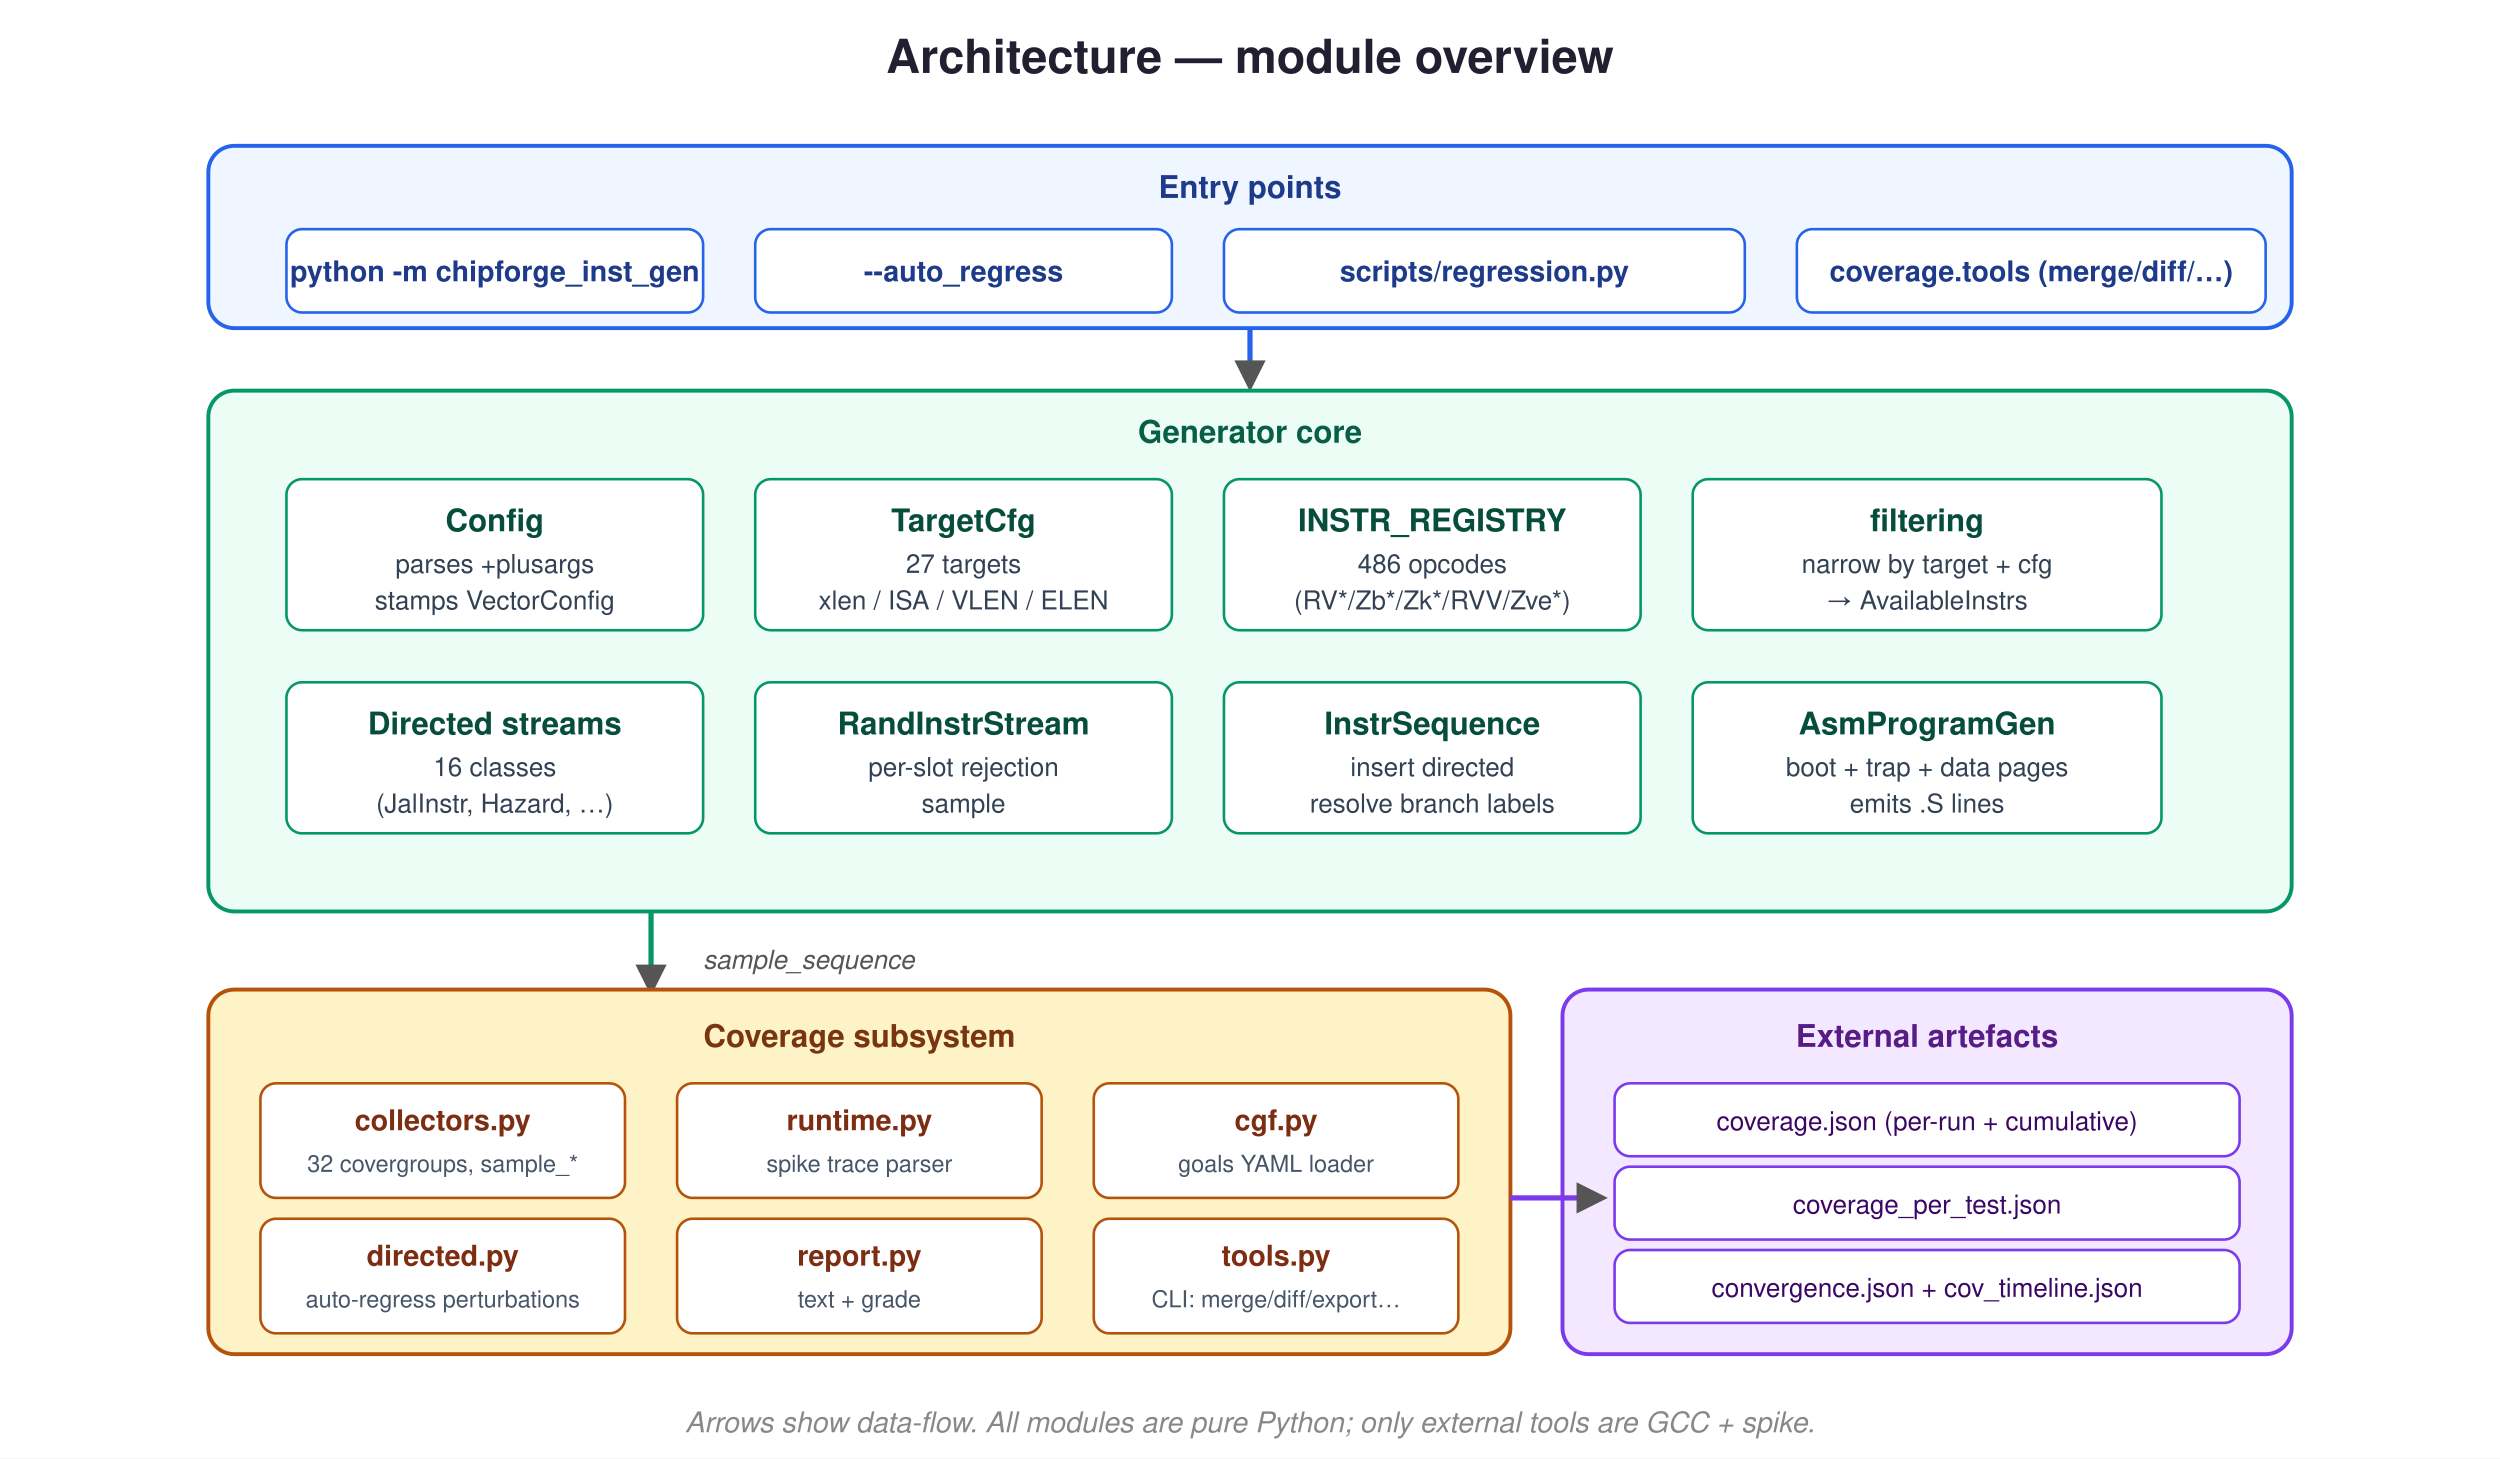
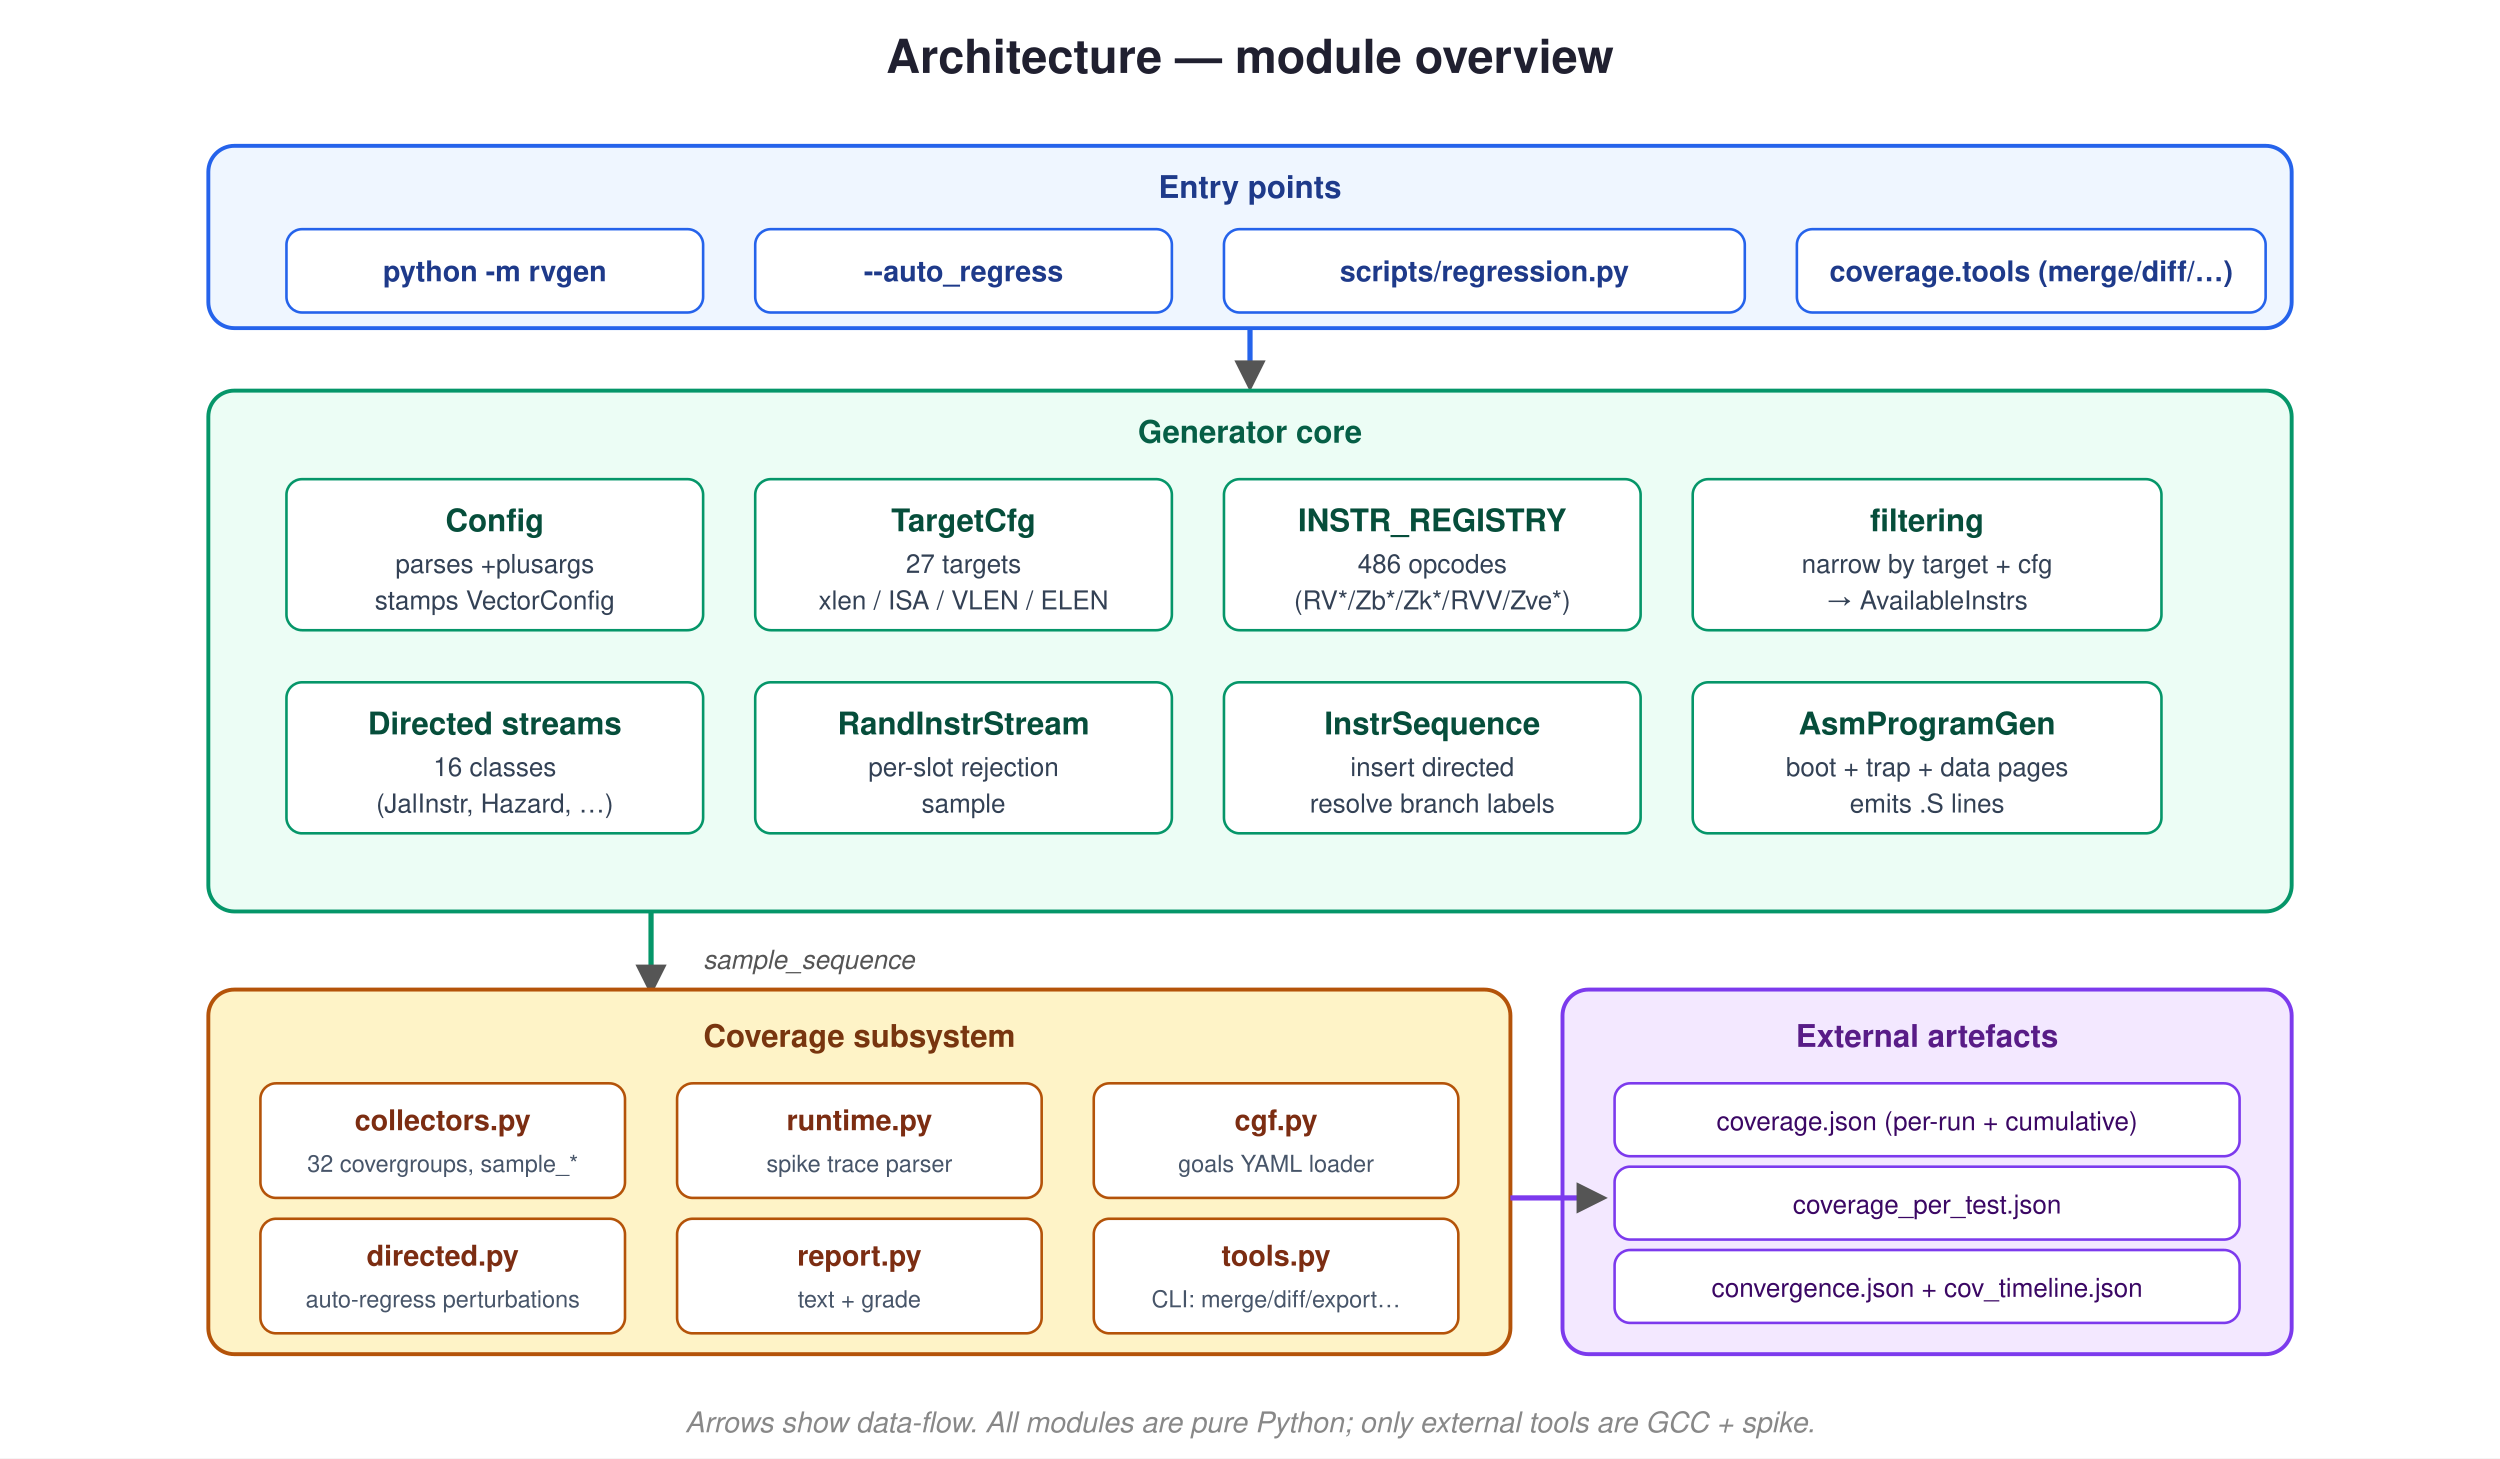
<svg xmlns="http://www.w3.org/2000/svg" viewBox="0 0 960 560" font-family="-apple-system, system-ui, Helvetica, Arial, sans-serif">
  <rect width="960" height="560" fill="#ffffff" />
  <text x="480" y="28" text-anchor="middle" font-size="18" font-weight="700" fill="#202030">Architecture — module overview</text>
  <g>
    <rect x="80" y="56" width="800" height="70" rx="10" fill="#eff6ff" stroke="#2563eb" stroke-width="1.5" />
    <text x="480" y="76" text-anchor="middle" font-size="12" font-weight="700" fill="#1e3a8a">Entry points</text>
    <rect x="110" y="88" width="160" height="32" rx="6" fill="#ffffff" stroke="#2563eb" />
-     <text x="190" y="108" text-anchor="middle" font-size="11" font-weight="600" fill="#1e3a8a">python -m chipforge_inst_gen</text>
+     <text x="190" y="108" text-anchor="middle" font-size="11" font-weight="600" fill="#1e3a8a">python -m rvgen</text>
    <rect x="290" y="88" width="160" height="32" rx="6" fill="#ffffff" stroke="#2563eb" />
    <text x="370" y="108" text-anchor="middle" font-size="11" font-weight="600" fill="#1e3a8a">--auto_regress</text>
    <rect x="470" y="88" width="200" height="32" rx="6" fill="#ffffff" stroke="#2563eb" />
    <text x="570" y="108" text-anchor="middle" font-size="11" font-weight="600" fill="#1e3a8a">scripts/regression.py</text>
    <rect x="690" y="88" width="180" height="32" rx="6" fill="#ffffff" stroke="#2563eb" />
    <text x="780" y="108" text-anchor="middle" font-size="11" font-weight="600" fill="#1e3a8a">coverage.tools (merge/diff/…)</text>
  </g>
  <path d="M 480 126 L 480 148" stroke="#2563eb" stroke-width="2" fill="none" marker-end="url(#arr)" />
  <g>
    <rect x="80" y="150" width="800" height="200" rx="10" fill="#ecfdf5" stroke="#059669" stroke-width="1.5" />
    <text x="480" y="170" text-anchor="middle" font-size="12" font-weight="700" fill="#065f46">Generator core</text>
    <rect x="110" y="184" width="160" height="58" rx="6" fill="#ffffff" stroke="#059669" />
    <text x="190" y="204" text-anchor="middle" font-size="12" font-weight="700" fill="#064e3b">Config</text>
    <text x="190" y="220" text-anchor="middle" font-size="10" fill="#334155">parses +plusargs</text>
    <text x="190" y="234" text-anchor="middle" font-size="10" fill="#334155">stamps VectorConfig</text>
    <rect x="290" y="184" width="160" height="58" rx="6" fill="#ffffff" stroke="#059669" />
    <text x="370" y="204" text-anchor="middle" font-size="12" font-weight="700" fill="#064e3b">TargetCfg</text>
    <text x="370" y="220" text-anchor="middle" font-size="10" fill="#334155">27 targets</text>
    <text x="370" y="234" text-anchor="middle" font-size="10" fill="#334155">xlen / ISA / VLEN / ELEN</text>
    <rect x="470" y="184" width="160" height="58" rx="6" fill="#ffffff" stroke="#059669" />
    <text x="550" y="204" text-anchor="middle" font-size="12" font-weight="700" fill="#064e3b">INSTR_REGISTRY</text>
    <text x="550" y="220" text-anchor="middle" font-size="10" fill="#334155">486 opcodes</text>
    <text x="550" y="234" text-anchor="middle" font-size="10" fill="#334155">(RV*/Zb*/Zk*/RVV/Zve*)</text>
    <rect x="650" y="184" width="180" height="58" rx="6" fill="#ffffff" stroke="#059669" />
    <text x="740" y="204" text-anchor="middle" font-size="12" font-weight="700" fill="#064e3b">filtering</text>
    <text x="740" y="220" text-anchor="middle" font-size="10" fill="#334155">narrow by target + cfg</text>
    <text x="740" y="234" text-anchor="middle" font-size="10" fill="#334155">→ AvailableInstrs</text>
    <rect x="110" y="262" width="160" height="58" rx="6" fill="#ffffff" stroke="#059669" />
    <text x="190" y="282" text-anchor="middle" font-size="12" font-weight="700" fill="#064e3b">Directed streams</text>
    <text x="190" y="298" text-anchor="middle" font-size="10" fill="#334155">16 classes</text>
    <text x="190" y="312" text-anchor="middle" font-size="10" fill="#334155">(JalInstr, Hazard, …)</text>
    <rect x="290" y="262" width="160" height="58" rx="6" fill="#ffffff" stroke="#059669" />
    <text x="370" y="282" text-anchor="middle" font-size="12" font-weight="700" fill="#064e3b">RandInstrStream</text>
    <text x="370" y="298" text-anchor="middle" font-size="10" fill="#334155">per-slot rejection</text>
    <text x="370" y="312" text-anchor="middle" font-size="10" fill="#334155">sample</text>
    <rect x="470" y="262" width="160" height="58" rx="6" fill="#ffffff" stroke="#059669" />
    <text x="550" y="282" text-anchor="middle" font-size="12" font-weight="700" fill="#064e3b">InstrSequence</text>
    <text x="550" y="298" text-anchor="middle" font-size="10" fill="#334155">insert directed</text>
    <text x="550" y="312" text-anchor="middle" font-size="10" fill="#334155">resolve branch labels</text>
    <rect x="650" y="262" width="180" height="58" rx="6" fill="#ffffff" stroke="#059669" />
    <text x="740" y="282" text-anchor="middle" font-size="12" font-weight="700" fill="#064e3b">AsmProgramGen</text>
    <text x="740" y="298" text-anchor="middle" font-size="10" fill="#334155">boot + trap + data pages</text>
    <text x="740" y="312" text-anchor="middle" font-size="10" fill="#334155">emits .S lines</text>
  </g>
  <path d="M 250 350 L 250 380" stroke="#059669" stroke-width="2" fill="none" marker-end="url(#arr)" />
  <text x="270" y="372" font-size="10" fill="#555" font-style="italic">sample_sequence</text>
  <g>
    <rect x="80" y="380" width="500" height="140" rx="10" fill="#fef3c7" stroke="#b45309" stroke-width="1.5" />
    <text x="330" y="402" text-anchor="middle" font-size="12" font-weight="700" fill="#78350f">Coverage subsystem</text>
    <rect x="100" y="416" width="140" height="44" rx="6" fill="#ffffff" stroke="#b45309" />
    <text x="170" y="434" text-anchor="middle" font-size="11" font-weight="600" fill="#7c2d12">collectors.py</text>
    <text x="170" y="450" text-anchor="middle" font-size="9" fill="#475569">32 covergroups, sample_*</text>
    <rect x="260" y="416" width="140" height="44" rx="6" fill="#ffffff" stroke="#b45309" />
    <text x="330" y="434" text-anchor="middle" font-size="11" font-weight="600" fill="#7c2d12">runtime.py</text>
    <text x="330" y="450" text-anchor="middle" font-size="9" fill="#475569">spike trace parser</text>
    <rect x="420" y="416" width="140" height="44" rx="6" fill="#ffffff" stroke="#b45309" />
    <text x="490" y="434" text-anchor="middle" font-size="11" font-weight="600" fill="#7c2d12">cgf.py</text>
    <text x="490" y="450" text-anchor="middle" font-size="9" fill="#475569">goals YAML loader</text>
    <rect x="100" y="468" width="140" height="44" rx="6" fill="#ffffff" stroke="#b45309" />
    <text x="170" y="486" text-anchor="middle" font-size="11" font-weight="600" fill="#7c2d12">directed.py</text>
    <text x="170" y="502" text-anchor="middle" font-size="9" fill="#475569">auto-regress perturbations</text>
    <rect x="260" y="468" width="140" height="44" rx="6" fill="#ffffff" stroke="#b45309" />
    <text x="330" y="486" text-anchor="middle" font-size="11" font-weight="600" fill="#7c2d12">report.py</text>
    <text x="330" y="502" text-anchor="middle" font-size="9" fill="#475569">text + grade</text>
    <rect x="420" y="468" width="140" height="44" rx="6" fill="#ffffff" stroke="#b45309" />
    <text x="490" y="486" text-anchor="middle" font-size="11" font-weight="600" fill="#7c2d12">tools.py</text>
    <text x="490" y="502" text-anchor="middle" font-size="9" fill="#475569">CLI: merge/diff/export…</text>
  </g>
  <g>
    <rect x="600" y="380" width="280" height="140" rx="10" fill="#f3e8ff" stroke="#7c3aed" stroke-width="1.5" />
    <text x="740" y="402" text-anchor="middle" font-size="12" font-weight="700" fill="#581c87">External artefacts</text>
    <rect x="620" y="416" width="240" height="28" rx="6" fill="#ffffff" stroke="#7c3aed" />
    <text x="740" y="434" text-anchor="middle" font-size="10" fill="#3b0764">coverage.json (per-run + cumulative)</text>
    <rect x="620" y="448" width="240" height="28" rx="6" fill="#ffffff" stroke="#7c3aed" />
    <text x="740" y="466" text-anchor="middle" font-size="10" fill="#3b0764">coverage_per_test.json</text>
    <rect x="620" y="480" width="240" height="28" rx="6" fill="#ffffff" stroke="#7c3aed" />
    <text x="740" y="498" text-anchor="middle" font-size="10" fill="#3b0764">convergence.json + cov_timeline.json</text>
  </g>
  <path d="M 580 460 L 615 460" stroke="#7c3aed" stroke-width="2" fill="none" marker-end="url(#arr)" />
  <defs>
    <marker id="arr" viewBox="0 0 10 10" refX="8" refY="5" markerWidth="6" markerHeight="6" orient="auto-start-reverse">
      <path d="M 0 0 L 10 5 L 0 10 z" fill="#555" />
    </marker>
  </defs>
  <text x="480" y="550" text-anchor="middle" font-size="11" fill="#888" font-style="italic">Arrows show data-flow. All modules are pure Python; only external tools are GCC + spike.</text>
</svg>
